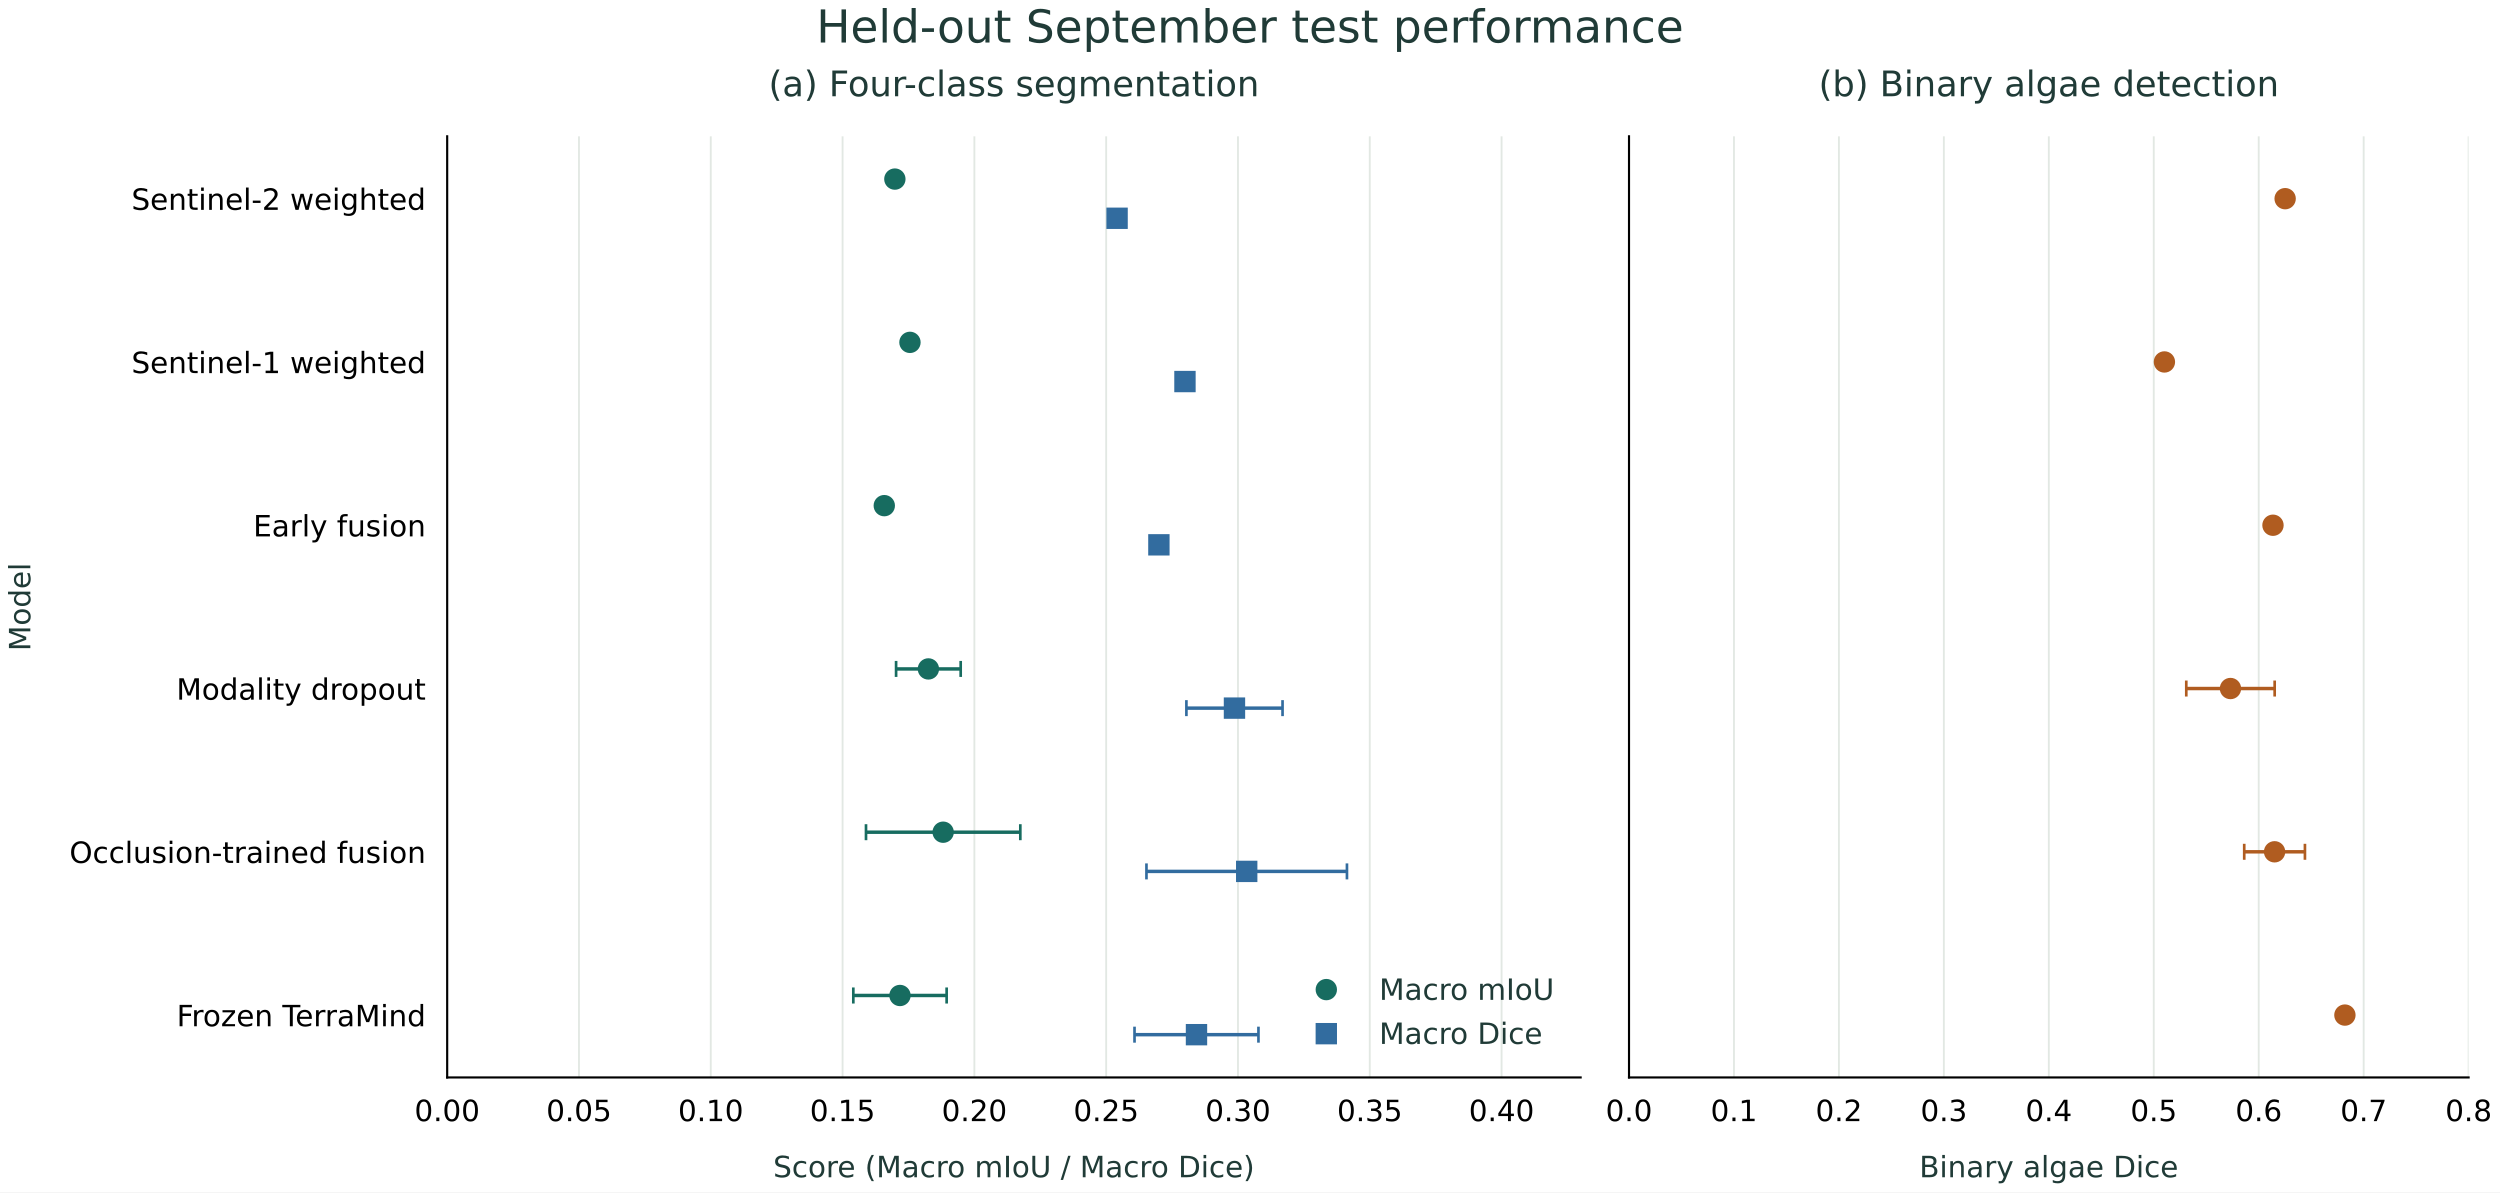
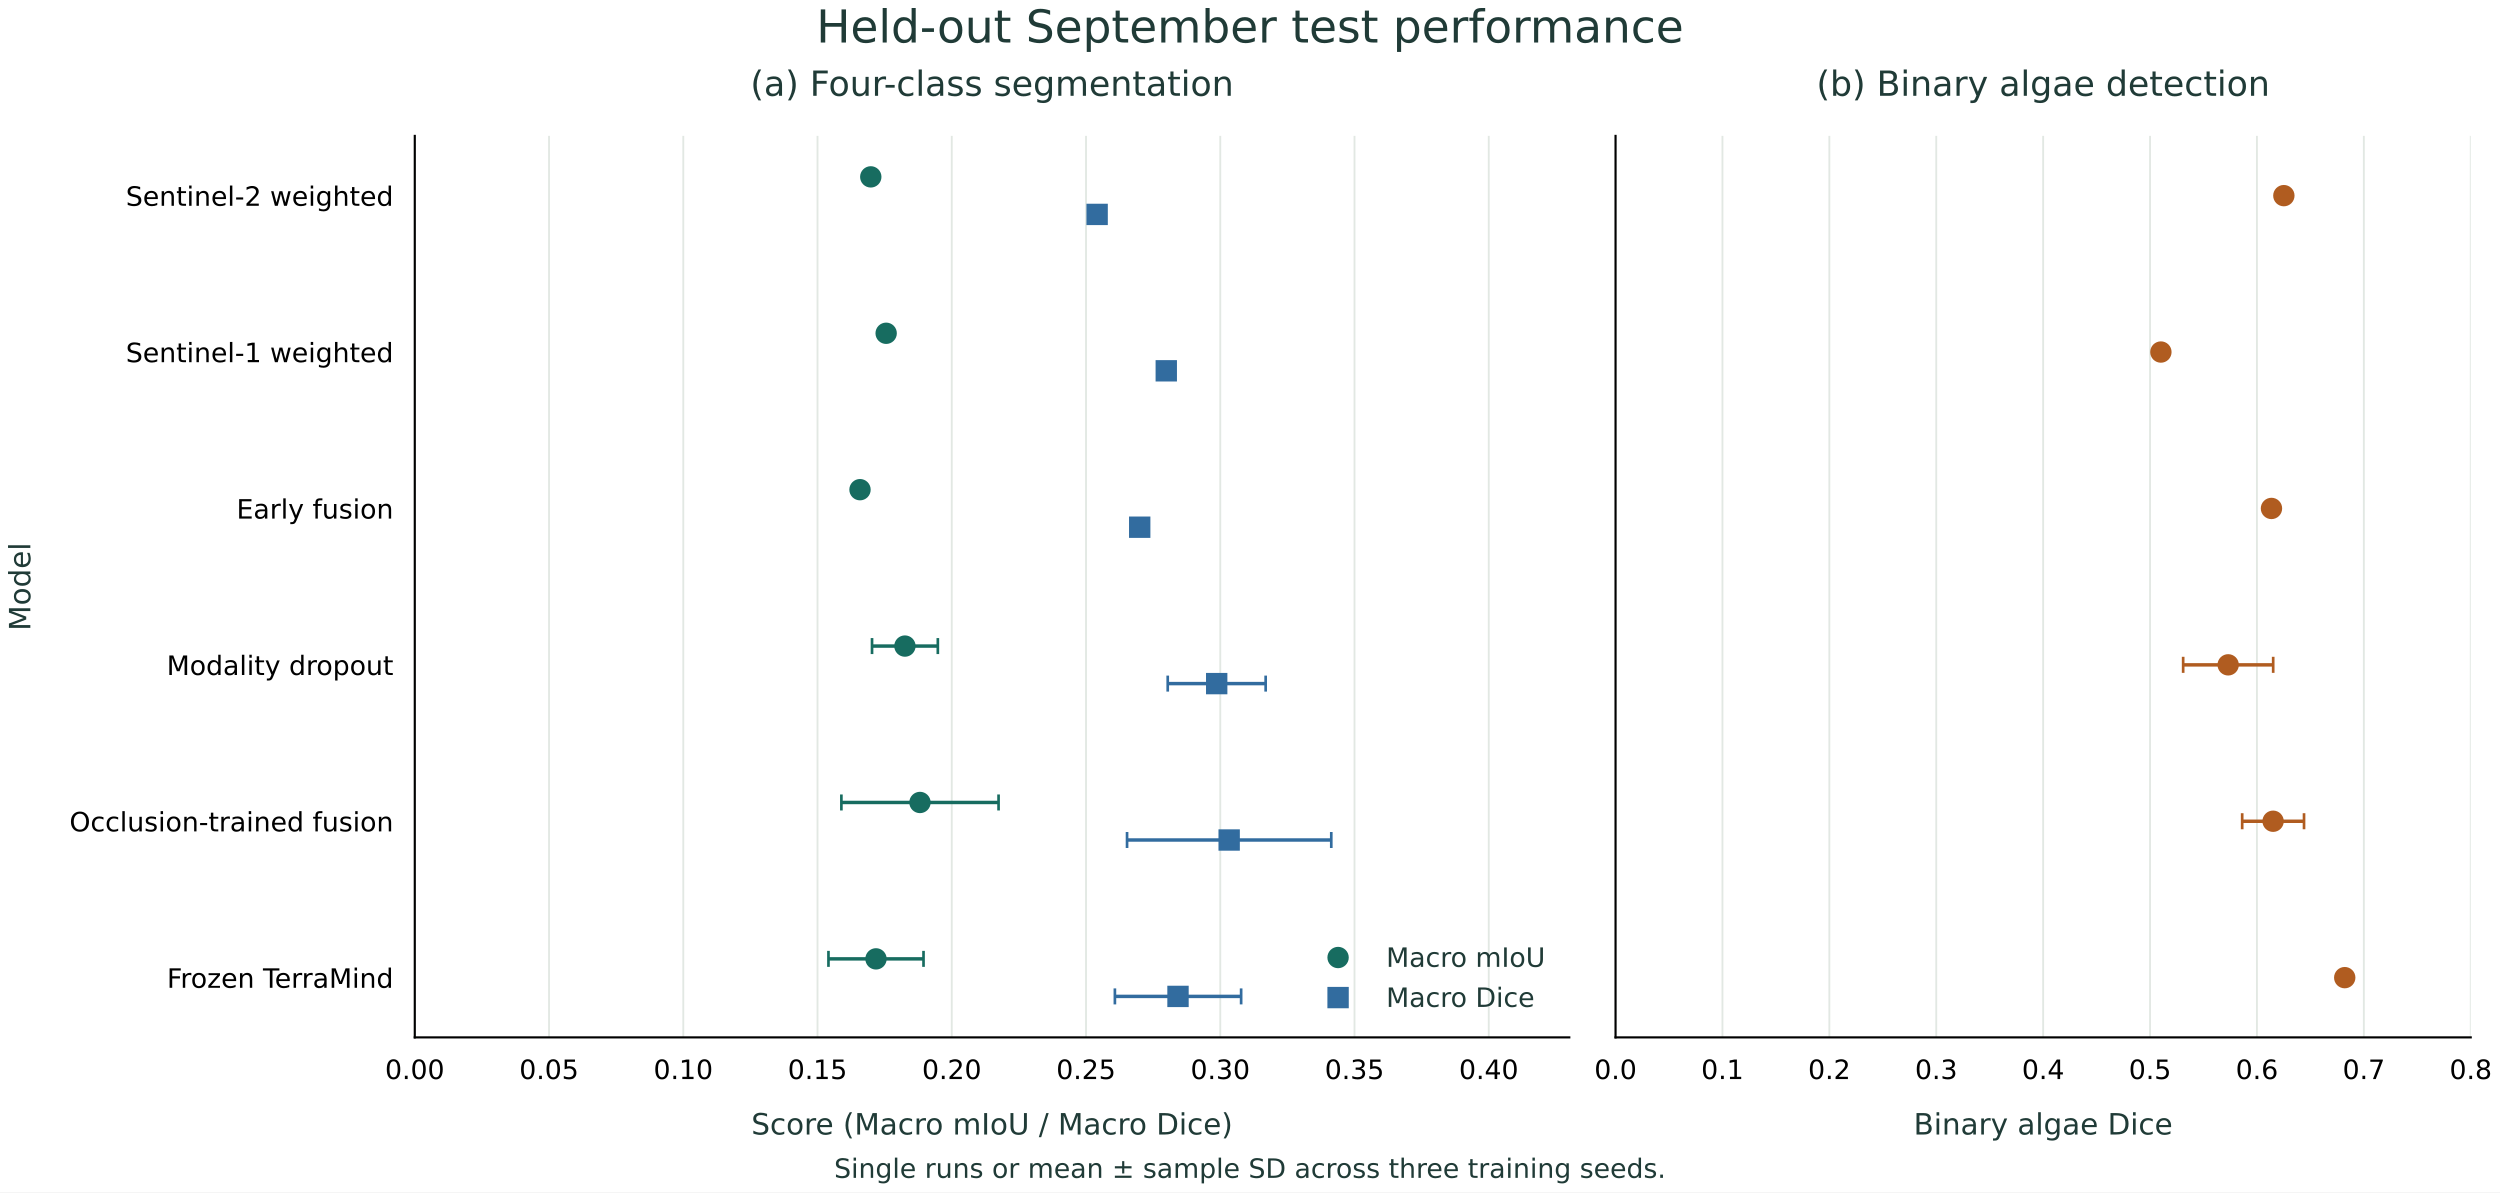
<svg xmlns="http://www.w3.org/2000/svg" xmlns:xlink="http://www.w3.org/1999/xlink" width="936pt" height="446.4pt" viewBox="0 0 936 446.4" version="1.1">
  <defs>
    <style type="text/css">*{stroke-linejoin: round; stroke-linecap: butt}</style>
  </defs>
  <g id="figure_1">
    <g id="patch_1">
      <path d="M 0 446.4 L 936 446.4 L 936 0 L 0 0 z " style="fill: #ffffff" />
    </g>
    <g id="axes_1">
      <g id="patch_2">
-         <path d="M 167.423 403.399 L 591.796 403.399 L 591.796 51.032 L 167.423 51.032 z " style="fill: #ffffff" />
+         <path d="M 155.293 388.398 L 587.548 388.398 L 587.548 50.88 L 155.293 50.88 z " style="fill: #ffffff" />
      </g>
      <g id="matplotlib.axis_1">
        <g id="xtick_1">
          <g id="line2d_1">
-             <path d="M 167.423 403.399 L 167.423 51.032 " clip-path="url(#pb8bc4305e2)" style="fill: none; stroke: #e2e8e3; stroke-width: 0.7; stroke-linecap: square" />
+             <path d="M 155.293 388.398 L 155.293 50.88 " clip-path="url(#p918ded3f75)" style="fill: none; stroke: #e2e8e3; stroke-width: 0.7; stroke-linecap: square" />
          </g>
          <g id="line2d_2" />
          <g id="text_1">
-             <text style="font-size: 11px; font-family: 'DejaVu Sans', Arial, sans-serif; text-anchor: middle" x="167.423" y="419.756" transform="rotate(-0 167.4225 419.7563)">0.00</text>
+             <text style="font-size: 10px; font-family: 'DejaVu Sans', Arial, sans-serif; text-anchor: middle" x="155.293" y="403.995" transform="rotate(-0 155.2933 403.9953)">0.00</text>
          </g>
        </g>
        <g id="xtick_2">
          <g id="line2d_3">
-             <path d="M 216.768 403.399 L 216.768 51.032 " clip-path="url(#pb8bc4305e2)" style="fill: none; stroke: #e2e8e3; stroke-width: 0.7; stroke-linecap: square" />
+             <path d="M 205.555 388.398 L 205.555 50.88 " clip-path="url(#p918ded3f75)" style="fill: none; stroke: #e2e8e3; stroke-width: 0.7; stroke-linecap: square" />
          </g>
          <g id="line2d_4" />
          <g id="text_2">
-             <text style="font-size: 11px; font-family: 'DejaVu Sans', Arial, sans-serif; text-anchor: middle" x="216.768" y="419.756" transform="rotate(-0 216.7682 419.7563)">0.05</text>
+             <text style="font-size: 10px; font-family: 'DejaVu Sans', Arial, sans-serif; text-anchor: middle" x="205.555" y="403.995" transform="rotate(-0 205.5555 403.9953)">0.05</text>
          </g>
        </g>
        <g id="xtick_3">
          <g id="line2d_5">
-             <path d="M 266.114 403.399 L 266.114 51.032 " clip-path="url(#pb8bc4305e2)" style="fill: none; stroke: #e2e8e3; stroke-width: 0.7; stroke-linecap: square" />
+             <path d="M 255.818 388.398 L 255.818 50.88 " clip-path="url(#p918ded3f75)" style="fill: none; stroke: #e2e8e3; stroke-width: 0.7; stroke-linecap: square" />
          </g>
          <g id="line2d_6" />
          <g id="text_3">
-             <text style="font-size: 11px; font-family: 'DejaVu Sans', Arial, sans-serif; text-anchor: middle" x="266.114" y="419.756" transform="rotate(-0 266.114 419.7563)">0.10</text>
+             <text style="font-size: 10px; font-family: 'DejaVu Sans', Arial, sans-serif; text-anchor: middle" x="255.818" y="403.995" transform="rotate(-0 255.8176 403.9953)">0.10</text>
          </g>
        </g>
        <g id="xtick_4">
          <g id="line2d_7">
-             <path d="M 315.46 403.399 L 315.46 51.032 " clip-path="url(#pb8bc4305e2)" style="fill: none; stroke: #e2e8e3; stroke-width: 0.7; stroke-linecap: square" />
+             <path d="M 306.08 388.398 L 306.08 50.88 " clip-path="url(#p918ded3f75)" style="fill: none; stroke: #e2e8e3; stroke-width: 0.7; stroke-linecap: square" />
          </g>
          <g id="line2d_8" />
          <g id="text_4">
-             <text style="font-size: 11px; font-family: 'DejaVu Sans', Arial, sans-serif; text-anchor: middle" x="315.46" y="419.756" transform="rotate(-0 315.4597 419.7563)">0.15</text>
+             <text style="font-size: 10px; font-family: 'DejaVu Sans', Arial, sans-serif; text-anchor: middle" x="306.08" y="403.995" transform="rotate(-0 306.0798 403.9953)">0.15</text>
          </g>
        </g>
        <g id="xtick_5">
          <g id="line2d_9">
-             <path d="M 364.805 403.399 L 364.805 51.032 " clip-path="url(#pb8bc4305e2)" style="fill: none; stroke: #e2e8e3; stroke-width: 0.7; stroke-linecap: square" />
+             <path d="M 356.342 388.398 L 356.342 50.88 " clip-path="url(#p918ded3f75)" style="fill: none; stroke: #e2e8e3; stroke-width: 0.7; stroke-linecap: square" />
          </g>
          <g id="line2d_10" />
          <g id="text_5">
-             <text style="font-size: 11px; font-family: 'DejaVu Sans', Arial, sans-serif; text-anchor: middle" x="364.805" y="419.756" transform="rotate(-0 364.8054 419.7563)">0.20</text>
+             <text style="font-size: 10px; font-family: 'DejaVu Sans', Arial, sans-serif; text-anchor: middle" x="356.342" y="403.995" transform="rotate(-0 356.342 403.9953)">0.20</text>
          </g>
        </g>
        <g id="xtick_6">
          <g id="line2d_11">
-             <path d="M 414.151 403.399 L 414.151 51.032 " clip-path="url(#pb8bc4305e2)" style="fill: none; stroke: #e2e8e3; stroke-width: 0.7; stroke-linecap: square" />
+             <path d="M 406.604 388.398 L 406.604 50.88 " clip-path="url(#p918ded3f75)" style="fill: none; stroke: #e2e8e3; stroke-width: 0.7; stroke-linecap: square" />
          </g>
          <g id="line2d_12" />
          <g id="text_6">
-             <text style="font-size: 11px; font-family: 'DejaVu Sans', Arial, sans-serif; text-anchor: middle" x="414.151" y="419.756" transform="rotate(-0 414.1511 419.7563)">0.25</text>
+             <text style="font-size: 10px; font-family: 'DejaVu Sans', Arial, sans-serif; text-anchor: middle" x="406.604" y="403.995" transform="rotate(-0 406.6042 403.9953)">0.25</text>
          </g>
        </g>
        <g id="xtick_7">
          <g id="line2d_13">
-             <path d="M 463.497 403.399 L 463.497 51.032 " clip-path="url(#pb8bc4305e2)" style="fill: none; stroke: #e2e8e3; stroke-width: 0.7; stroke-linecap: square" />
+             <path d="M 456.866 388.398 L 456.866 50.88 " clip-path="url(#p918ded3f75)" style="fill: none; stroke: #e2e8e3; stroke-width: 0.7; stroke-linecap: square" />
          </g>
          <g id="line2d_14" />
          <g id="text_7">
-             <text style="font-size: 11px; font-family: 'DejaVu Sans', Arial, sans-serif; text-anchor: middle" x="463.497" y="419.756" transform="rotate(-0 463.4969 419.7563)">0.30</text>
+             <text style="font-size: 10px; font-family: 'DejaVu Sans', Arial, sans-serif; text-anchor: middle" x="456.866" y="403.995" transform="rotate(-0 456.8663 403.9953)">0.30</text>
          </g>
        </g>
        <g id="xtick_8">
          <g id="line2d_15">
-             <path d="M 512.843 403.399 L 512.843 51.032 " clip-path="url(#pb8bc4305e2)" style="fill: none; stroke: #e2e8e3; stroke-width: 0.7; stroke-linecap: square" />
+             <path d="M 507.128 388.398 L 507.128 50.88 " clip-path="url(#p918ded3f75)" style="fill: none; stroke: #e2e8e3; stroke-width: 0.7; stroke-linecap: square" />
          </g>
          <g id="line2d_16" />
          <g id="text_8">
-             <text style="font-size: 11px; font-family: 'DejaVu Sans', Arial, sans-serif; text-anchor: middle" x="512.843" y="419.756" transform="rotate(-0 512.8426 419.7563)">0.35</text>
+             <text style="font-size: 10px; font-family: 'DejaVu Sans', Arial, sans-serif; text-anchor: middle" x="507.128" y="403.995" transform="rotate(-0 507.1285 403.9953)">0.35</text>
          </g>
        </g>
        <g id="xtick_9">
          <g id="line2d_17">
-             <path d="M 562.188 403.399 L 562.188 51.032 " clip-path="url(#pb8bc4305e2)" style="fill: none; stroke: #e2e8e3; stroke-width: 0.7; stroke-linecap: square" />
+             <path d="M 557.391 388.398 L 557.391 50.88 " clip-path="url(#p918ded3f75)" style="fill: none; stroke: #e2e8e3; stroke-width: 0.7; stroke-linecap: square" />
          </g>
          <g id="line2d_18" />
          <g id="text_9">
-             <text style="font-size: 11px; font-family: 'DejaVu Sans', Arial, sans-serif; text-anchor: middle" x="562.188" y="419.756" transform="rotate(-0 562.1883 419.7563)">0.40</text>
+             <text style="font-size: 10px; font-family: 'DejaVu Sans', Arial, sans-serif; text-anchor: middle" x="557.391" y="403.995" transform="rotate(-0 557.3907 403.9953)">0.40</text>
          </g>
        </g>
        <g id="text_10">
-           <text style="font-size: 11px; font-family: 'DejaVu Sans', Arial, sans-serif; text-anchor: middle; fill: #203b37" x="379.609" y="440.757" transform="rotate(-0 379.6091 440.7572)">Score (Macro mIoU / Macro Dice)</text>
+           <text style="font-size: 11px; font-family: 'DejaVu Sans', Arial, sans-serif; text-anchor: middle; fill: #203b37" x="371.421" y="424.756" transform="rotate(-0 371.4206 424.7559)">Score (Macro mIoU / Macro Dice)</text>
        </g>
      </g>
      <g id="matplotlib.axis_2">
        <g id="ytick_1">
          <g id="line2d_19" />
          <g id="text_11">
-             <text style="font-size: 11px; font-family: 'DejaVu Sans', Arial, sans-serif; text-anchor: end" x="159.423" y="78.564" transform="rotate(-0 159.4225 78.56369)">Sentinel-2 weighted</text>
+             <text style="font-size: 10px; font-family: 'DejaVu Sans', Arial, sans-serif; text-anchor: end" x="147.293" y="77.048" transform="rotate(-0 147.2933 77.04768)">Sentinel-2 weighted</text>
          </g>
        </g>
        <g id="ytick_2">
          <g id="line2d_20" />
          <g id="text_12">
-             <text style="font-size: 11px; font-family: 'DejaVu Sans', Arial, sans-serif; text-anchor: end" x="159.423" y="139.696" transform="rotate(-0 159.4225 139.696)">Sentinel-1 weighted</text>
+             <text style="font-size: 10px; font-family: 'DejaVu Sans', Arial, sans-serif; text-anchor: end" x="147.293" y="135.604" transform="rotate(-0 147.2933 135.6038)">Sentinel-1 weighted</text>
          </g>
        </g>
        <g id="ytick_3">
          <g id="line2d_21" />
          <g id="text_13">
-             <text style="font-size: 11px; font-family: 'DejaVu Sans', Arial, sans-serif; text-anchor: end" x="159.423" y="200.828" transform="rotate(-0 159.4225 200.8284)">Early fusion</text>
+             <text style="font-size: 10px; font-family: 'DejaVu Sans', Arial, sans-serif; text-anchor: end" x="147.293" y="194.16" transform="rotate(-0 147.2933 194.16)">Early fusion</text>
          </g>
        </g>
        <g id="ytick_4">
          <g id="line2d_22" />
          <g id="text_14">
-             <text style="font-size: 11px; font-family: 'DejaVu Sans', Arial, sans-serif; text-anchor: end" x="159.423" y="261.961" transform="rotate(-0 159.4225 261.9608)">Modality dropout</text>
+             <text style="font-size: 10px; font-family: 'DejaVu Sans', Arial, sans-serif; text-anchor: end" x="147.293" y="252.716" transform="rotate(-0 147.2933 252.7161)">Modality dropout</text>
          </g>
        </g>
        <g id="ytick_5">
          <g id="line2d_23" />
          <g id="text_15">
-             <text style="font-size: 11px; font-family: 'DejaVu Sans', Arial, sans-serif; text-anchor: end" x="159.423" y="323.093" transform="rotate(-0 159.4225 323.0931)">Occlusion-trained fusion</text>
+             <text style="font-size: 10px; font-family: 'DejaVu Sans', Arial, sans-serif; text-anchor: end" x="147.293" y="311.272" transform="rotate(-0 147.2933 311.2723)">Occlusion-trained fusion</text>
          </g>
        </g>
        <g id="ytick_6">
          <g id="line2d_24" />
          <g id="text_16">
-             <text style="font-size: 11px; font-family: 'DejaVu Sans', Arial, sans-serif; text-anchor: end" x="159.423" y="384.225" transform="rotate(-0 159.4225 384.2255)">Frozen TerraMind</text>
+             <text style="font-size: 10px; font-family: 'DejaVu Sans', Arial, sans-serif; text-anchor: end" x="147.293" y="369.828" transform="rotate(-0 147.2933 369.8284)">Frozen TerraMind</text>
          </g>
        </g>
        <g id="text_17">
-           <text style="font-size: 11px; font-family: 'DejaVu Sans', Arial, sans-serif; text-anchor: middle; fill: #203b37" x="11.359" y="227.215" transform="rotate(-90 11.35852 227.2154)">Model</text>
+           <text style="font-size: 11px; font-family: 'DejaVu Sans', Arial, sans-serif; text-anchor: middle; fill: #203b37" x="11.359" y="219.639" transform="rotate(-90 11.35852 219.6388)">Model</text>
        </g>
      </g>
      <g id="LineCollection_1">
-         <path d="M 335.494 250.446 L 359.683 250.446 " clip-path="url(#pb8bc4305e2)" style="fill: none; stroke: #176c60; stroke-width: 1.3" />
+         <path d="M 326.487 241.89 L 351.124 241.89 " clip-path="url(#p918ded3f75)" style="fill: none; stroke: #176c60; stroke-width: 1.3" />
      </g>
      <g id="line2d_25">
        <defs>
-           <path id="mf4a51f74f1" d="M 0 3 L 0 -3 " style="stroke: #176c60" />
+           <path id="md929aed9eb" d="M 0 3 L 0 -3 " style="stroke: #176c60" />
        </defs>
-         <g clip-path="url(#pb8bc4305e2)">
-           <use xlink:href="#mf4a51f74f1" x="335.494" y="250.446" style="fill: #176c60; stroke: #176c60" />
+         <g clip-path="url(#p918ded3f75)">
+           <use xlink:href="#md929aed9eb" x="326.487" y="241.89" style="fill: #176c60; stroke: #176c60" />
        </g>
      </g>
      <g id="line2d_26">
-         <g clip-path="url(#pb8bc4305e2)">
-           <use xlink:href="#mf4a51f74f1" x="359.683" y="250.446" style="fill: #176c60; stroke: #176c60" />
+         <g clip-path="url(#p918ded3f75)">
+           <use xlink:href="#md929aed9eb" x="351.124" y="241.89" style="fill: #176c60; stroke: #176c60" />
        </g>
      </g>
      <g id="LineCollection_2">
-         <path d="M 444.188 265.118 L 480.184 265.118 " clip-path="url(#pb8bc4305e2)" style="fill: none; stroke: #326c9f; stroke-width: 1.3" />
+         <path d="M 437.199 255.944 L 473.863 255.944 " clip-path="url(#p918ded3f75)" style="fill: none; stroke: #326c9f; stroke-width: 1.3" />
      </g>
      <g id="line2d_27">
        <defs>
-           <path id="ma26feb59e9" d="M 0 3 L 0 -3 " style="stroke: #326c9f" />
+           <path id="m3b83da4cde" d="M 0 3 L 0 -3 " style="stroke: #326c9f" />
        </defs>
-         <g clip-path="url(#pb8bc4305e2)">
-           <use xlink:href="#ma26feb59e9" x="444.188" y="265.118" style="fill: #326c9f; stroke: #326c9f" />
+         <g clip-path="url(#p918ded3f75)">
+           <use xlink:href="#m3b83da4cde" x="437.199" y="255.944" style="fill: #326c9f; stroke: #326c9f" />
        </g>
      </g>
      <g id="line2d_28">
-         <g clip-path="url(#pb8bc4305e2)">
-           <use xlink:href="#ma26feb59e9" x="480.184" y="265.118" style="fill: #326c9f; stroke: #326c9f" />
+         <g clip-path="url(#p918ded3f75)">
+           <use xlink:href="#m3b83da4cde" x="473.863" y="255.944" style="fill: #326c9f; stroke: #326c9f" />
        </g>
      </g>
      <g id="LineCollection_3">
-         <path d="M 324.231 311.578 L 382.007 311.578 " clip-path="url(#pb8bc4305e2)" style="fill: none; stroke: #176c60; stroke-width: 1.3" />
+         <path d="M 315.014 300.446 L 373.863 300.446 " clip-path="url(#p918ded3f75)" style="fill: none; stroke: #176c60; stroke-width: 1.3" />
      </g>
      <g id="line2d_29">
-         <g clip-path="url(#pb8bc4305e2)">
-           <use xlink:href="#mf4a51f74f1" x="324.231" y="311.578" style="fill: #176c60; stroke: #176c60" />
+         <g clip-path="url(#p918ded3f75)">
+           <use xlink:href="#md929aed9eb" x="315.014" y="300.446" style="fill: #176c60; stroke: #176c60" />
        </g>
      </g>
      <g id="line2d_30">
-         <g clip-path="url(#pb8bc4305e2)">
-           <use xlink:href="#mf4a51f74f1" x="382.007" y="311.578" style="fill: #176c60; stroke: #176c60" />
+         <g clip-path="url(#p918ded3f75)">
+           <use xlink:href="#md929aed9eb" x="373.863" y="300.446" style="fill: #176c60; stroke: #176c60" />
        </g>
      </g>
      <g id="LineCollection_4">
-         <path d="M 429.235 326.25 L 504.301 326.25 " clip-path="url(#pb8bc4305e2)" style="fill: none; stroke: #326c9f; stroke-width: 1.3" />
+         <path d="M 421.968 314.5 L 498.429 314.5 " clip-path="url(#p918ded3f75)" style="fill: none; stroke: #326c9f; stroke-width: 1.3" />
      </g>
      <g id="line2d_31">
-         <g clip-path="url(#pb8bc4305e2)">
-           <use xlink:href="#ma26feb59e9" x="429.235" y="326.25" style="fill: #326c9f; stroke: #326c9f" />
+         <g clip-path="url(#p918ded3f75)">
+           <use xlink:href="#m3b83da4cde" x="421.968" y="314.5" style="fill: #326c9f; stroke: #326c9f" />
        </g>
      </g>
      <g id="line2d_32">
-         <g clip-path="url(#pb8bc4305e2)">
-           <use xlink:href="#ma26feb59e9" x="504.301" y="326.25" style="fill: #326c9f; stroke: #326c9f" />
+         <g clip-path="url(#p918ded3f75)">
+           <use xlink:href="#m3b83da4cde" x="498.429" y="314.5" style="fill: #326c9f; stroke: #326c9f" />
        </g>
      </g>
      <g id="LineCollection_5">
-         <path d="M 319.483 372.71 L 354.422 372.71 " clip-path="url(#pb8bc4305e2)" style="fill: none; stroke: #176c60; stroke-width: 1.3" />
+         <path d="M 310.177 359.002 L 345.766 359.002 " clip-path="url(#p918ded3f75)" style="fill: none; stroke: #176c60; stroke-width: 1.3" />
      </g>
      <g id="line2d_33">
-         <g clip-path="url(#pb8bc4305e2)">
-           <use xlink:href="#mf4a51f74f1" x="319.483" y="372.71" style="fill: #176c60; stroke: #176c60" />
+         <g clip-path="url(#p918ded3f75)">
+           <use xlink:href="#md929aed9eb" x="310.177" y="359.002" style="fill: #176c60; stroke: #176c60" />
        </g>
      </g>
      <g id="line2d_34">
-         <g clip-path="url(#pb8bc4305e2)">
-           <use xlink:href="#mf4a51f74f1" x="354.422" y="372.71" style="fill: #176c60; stroke: #176c60" />
+         <g clip-path="url(#p918ded3f75)">
+           <use xlink:href="#md929aed9eb" x="345.766" y="359.002" style="fill: #176c60; stroke: #176c60" />
        </g>
      </g>
      <g id="LineCollection_6">
-         <path d="M 424.764 387.382 L 471.166 387.382 " clip-path="url(#pb8bc4305e2)" style="fill: none; stroke: #326c9f; stroke-width: 1.3" />
+         <path d="M 417.414 373.056 L 464.678 373.056 " clip-path="url(#p918ded3f75)" style="fill: none; stroke: #326c9f; stroke-width: 1.3" />
      </g>
      <g id="line2d_35">
-         <g clip-path="url(#pb8bc4305e2)">
-           <use xlink:href="#ma26feb59e9" x="424.764" y="387.382" style="fill: #326c9f; stroke: #326c9f" />
+         <g clip-path="url(#p918ded3f75)">
+           <use xlink:href="#m3b83da4cde" x="417.414" y="373.056" style="fill: #326c9f; stroke: #326c9f" />
        </g>
      </g>
      <g id="line2d_36">
-         <g clip-path="url(#pb8bc4305e2)">
-           <use xlink:href="#ma26feb59e9" x="471.166" y="387.382" style="fill: #326c9f; stroke: #326c9f" />
+         <g clip-path="url(#p918ded3f75)">
+           <use xlink:href="#m3b83da4cde" x="464.678" y="373.056" style="fill: #326c9f; stroke: #326c9f" />
        </g>
      </g>
      <g id="line2d_37">
        <defs>
-           <path id="m06d0218ece" d="M 0 3.5 C 0.928 3.5 1.819 3.131 2.475 2.475 C 3.131 1.819 3.5 0.928 3.5 0 C 3.5 -0.928 3.131 -1.819 2.475 -2.475 C 1.819 -3.131 0.928 -3.5 0 -3.5 C -0.928 -3.5 -1.819 -3.131 -2.475 -2.475 C -3.131 -1.819 -3.5 -0.928 -3.5 0 C -3.5 0.928 -3.131 1.819 -2.475 2.475 C -1.819 3.131 -0.928 3.5 0 3.5 z " style="stroke: #176c60" />
+           <path id="mea21fa4acf" d="M 0 3.5 C 0.928 3.5 1.819 3.131 2.475 2.475 C 3.131 1.819 3.5 0.928 3.5 0 C 3.5 -0.928 3.131 -1.819 2.475 -2.475 C 1.819 -3.131 0.928 -3.5 0 -3.5 C -0.928 -3.5 -1.819 -3.131 -2.475 -2.475 C -3.131 -1.819 -3.5 -0.928 -3.5 0 C -3.5 0.928 -3.131 1.819 -2.475 2.475 C -1.819 3.131 -0.928 3.5 0 3.5 z " style="stroke: #176c60" />
        </defs>
-         <g clip-path="url(#pb8bc4305e2)">
-           <use xlink:href="#m06d0218ece" x="335.035" y="67.049" style="fill: #176c60; stroke: #176c60" />
+         <g clip-path="url(#p918ded3f75)">
+           <use xlink:href="#mea21fa4acf" x="326.019" y="66.222" style="fill: #176c60; stroke: #176c60" />
        </g>
      </g>
      <g id="line2d_38">
        <defs>
-           <path id="m8d8fc9ff53" d="M -3.5 3.5 L 3.5 3.5 L 3.5 -3.5 L -3.5 -3.5 z " style="stroke: #326c9f; stroke-linejoin: miter" />
+           <path id="m1b90c3bee2" d="M -3.5 3.5 L 3.5 3.5 L 3.5 -3.5 L -3.5 -3.5 z " style="stroke: #326c9f; stroke-linejoin: miter" />
        </defs>
-         <g clip-path="url(#pb8bc4305e2)">
-           <use xlink:href="#m8d8fc9ff53" x="418.237" y="81.72" style="fill: #326c9f; stroke: #326c9f; stroke-linejoin: miter" />
+         <g clip-path="url(#p918ded3f75)">
+           <use xlink:href="#m1b90c3bee2" x="410.766" y="80.275" style="fill: #326c9f; stroke: #326c9f; stroke-linejoin: miter" />
        </g>
      </g>
      <g id="line2d_39">
-         <g clip-path="url(#pb8bc4305e2)">
-           <use xlink:href="#m06d0218ece" x="340.688" y="128.181" style="fill: #176c60; stroke: #176c60" />
+         <g clip-path="url(#p918ded3f75)">
+           <use xlink:href="#mea21fa4acf" x="331.776" y="124.778" style="fill: #176c60; stroke: #176c60" />
        </g>
      </g>
      <g id="line2d_40">
-         <g clip-path="url(#pb8bc4305e2)">
-           <use xlink:href="#m8d8fc9ff53" x="443.65" y="142.853" style="fill: #326c9f; stroke: #326c9f; stroke-linejoin: miter" />
+         <g clip-path="url(#p918ded3f75)">
+           <use xlink:href="#m1b90c3bee2" x="436.651" y="138.831" style="fill: #326c9f; stroke: #326c9f; stroke-linejoin: miter" />
        </g>
      </g>
      <g id="line2d_41">
-         <g clip-path="url(#pb8bc4305e2)">
-           <use xlink:href="#m06d0218ece" x="331.075" y="189.313" style="fill: #176c60; stroke: #176c60" />
+         <g clip-path="url(#p918ded3f75)">
+           <use xlink:href="#mea21fa4acf" x="321.986" y="183.334" style="fill: #176c60; stroke: #176c60" />
        </g>
      </g>
      <g id="line2d_42">
-         <g clip-path="url(#pb8bc4305e2)">
-           <use xlink:href="#m8d8fc9ff53" x="433.889" y="203.985" style="fill: #326c9f; stroke: #326c9f; stroke-linejoin: miter" />
+         <g clip-path="url(#p918ded3f75)">
+           <use xlink:href="#m1b90c3bee2" x="426.708" y="197.387" style="fill: #326c9f; stroke: #326c9f; stroke-linejoin: miter" />
        </g>
      </g>
      <g id="line2d_43">
-         <g clip-path="url(#pb8bc4305e2)">
-           <use xlink:href="#m06d0218ece" x="347.589" y="250.446" style="fill: #176c60; stroke: #176c60" />
+         <g clip-path="url(#p918ded3f75)">
+           <use xlink:href="#mea21fa4acf" x="338.805" y="241.89" style="fill: #176c60; stroke: #176c60" />
        </g>
      </g>
      <g id="line2d_44">
-         <g clip-path="url(#pb8bc4305e2)">
-           <use xlink:href="#m8d8fc9ff53" x="462.186" y="265.118" style="fill: #326c9f; stroke: #326c9f; stroke-linejoin: miter" />
+         <g clip-path="url(#p918ded3f75)">
+           <use xlink:href="#m1b90c3bee2" x="455.531" y="255.944" style="fill: #326c9f; stroke: #326c9f; stroke-linejoin: miter" />
        </g>
      </g>
      <g id="line2d_45">
-         <g clip-path="url(#pb8bc4305e2)">
-           <use xlink:href="#m06d0218ece" x="353.119" y="311.578" style="fill: #176c60; stroke: #176c60" />
+         <g clip-path="url(#p918ded3f75)">
+           <use xlink:href="#mea21fa4acf" x="344.439" y="300.446" style="fill: #176c60; stroke: #176c60" />
        </g>
      </g>
      <g id="line2d_46">
-         <g clip-path="url(#pb8bc4305e2)">
-           <use xlink:href="#m8d8fc9ff53" x="466.768" y="326.25" style="fill: #326c9f; stroke: #326c9f; stroke-linejoin: miter" />
+         <g clip-path="url(#p918ded3f75)">
+           <use xlink:href="#m1b90c3bee2" x="460.199" y="314.5" style="fill: #326c9f; stroke: #326c9f; stroke-linejoin: miter" />
        </g>
      </g>
      <g id="line2d_47">
-         <g clip-path="url(#pb8bc4305e2)">
-           <use xlink:href="#m06d0218ece" x="336.952" y="372.71" style="fill: #176c60; stroke: #176c60" />
+         <g clip-path="url(#p918ded3f75)">
+           <use xlink:href="#mea21fa4acf" x="327.972" y="359.002" style="fill: #176c60; stroke: #176c60" />
        </g>
      </g>
      <g id="line2d_48">
-         <g clip-path="url(#pb8bc4305e2)">
-           <use xlink:href="#m8d8fc9ff53" x="447.965" y="387.382" style="fill: #326c9f; stroke: #326c9f; stroke-linejoin: miter" />
+         <g clip-path="url(#p918ded3f75)">
+           <use xlink:href="#m1b90c3bee2" x="441.046" y="373.056" style="fill: #326c9f; stroke: #326c9f; stroke-linejoin: miter" />
        </g>
      </g>
      <g id="patch_3">
-         <path d="M 167.423 403.399 L 167.423 51.032 " style="fill: none; stroke: #000000; stroke-width: 0.8; stroke-linejoin: miter; stroke-linecap: square" />
+         <path d="M 155.293 388.398 L 155.293 50.88 " style="fill: none; stroke: #000000; stroke-width: 0.8; stroke-linejoin: miter; stroke-linecap: square" />
      </g>
      <g id="patch_4">
-         <path d="M 167.423 403.399 L 591.796 403.399 " style="fill: none; stroke: #000000; stroke-width: 0.8; stroke-linejoin: miter; stroke-linecap: square" />
+         <path d="M 155.293 388.398 L 587.548 388.398 " style="fill: none; stroke: #000000; stroke-width: 0.8; stroke-linejoin: miter; stroke-linecap: square" />
      </g>
      <g id="text_18">
-         <text style="font-size: 13.2px; font-family: 'DejaVu Sans', Arial, sans-serif; text-anchor: middle; fill: #203b37" x="379.609" y="36.032" transform="rotate(-0 379.6091 36.03199)">(a) Four-class segmentation</text>
+         <text style="font-size: 13px; font-family: 'DejaVu Sans', Arial, sans-serif; text-anchor: middle; fill: #203b37" x="371.421" y="35.88" transform="rotate(-0 371.4206 35.88002)">(a) Four-class segmentation</text>
      </g>
      <g id="legend_1">
        <g id="line2d_49" />
        <g id="line2d_50">
          <g>
-             <use xlink:href="#m06d0218ece" x="496.568" y="370.505" style="fill: #176c60; stroke: #176c60" />
+             <use xlink:href="#mea21fa4acf" x="500.978" y="358.495" style="fill: #176c60; stroke: #176c60" />
          </g>
        </g>
        <g id="text_19">
-           <text style="font-size: 11px; font-family: 'DejaVu Sans', Arial, sans-serif; text-anchor: start; fill: #203b37" x="516.368" y="374.355" transform="rotate(-0 516.3684 374.3555)">Macro mIoU</text>
+           <text style="font-size: 10px; font-family: 'DejaVu Sans', Arial, sans-serif; text-anchor: start; fill: #203b37" x="518.978" y="361.995" transform="rotate(-0 518.9777 361.9945)">Macro mIoU</text>
        </g>
        <g id="line2d_51" />
        <g id="line2d_52">
          <g>
-             <use xlink:href="#m8d8fc9ff53" x="496.568" y="387.006" style="fill: #326c9f; stroke: #326c9f; stroke-linejoin: miter" />
+             <use xlink:href="#m1b90c3bee2" x="500.978" y="373.495" style="fill: #326c9f; stroke: #326c9f; stroke-linejoin: miter" />
          </g>
        </g>
        <g id="text_20">
-           <text style="font-size: 11px; font-family: 'DejaVu Sans', Arial, sans-serif; text-anchor: start; fill: #203b37" x="516.368" y="390.856" transform="rotate(-0 516.3684 390.8563)">Macro Dice</text>
+           <text style="font-size: 10px; font-family: 'DejaVu Sans', Arial, sans-serif; text-anchor: start; fill: #203b37" x="518.978" y="376.995" transform="rotate(-0 518.9777 376.9953)">Macro Dice</text>
        </g>
      </g>
    </g>
    <g id="axes_2">
      <g id="patch_5">
-         <path d="M 609.902 403.399 L 924.253 403.399 L 924.253 51.032 L 609.902 51.032 z " style="fill: #ffffff" />
+         <path d="M 604.86 388.398 L 925.048 388.398 L 925.048 50.88 L 604.86 50.88 z " style="fill: #ffffff" />
      </g>
      <g id="matplotlib.axis_3">
        <g id="xtick_10">
          <g id="line2d_53">
-             <path d="M 609.902 403.399 L 609.902 51.032 " clip-path="url(#p1f7eae7abb)" style="fill: none; stroke: #e2e8e3; stroke-width: 0.7; stroke-linecap: square" />
+             <path d="M 604.86 388.398 L 604.86 50.88 " clip-path="url(#p04365c5cea)" style="fill: none; stroke: #e2e8e3; stroke-width: 0.7; stroke-linecap: square" />
          </g>
          <g id="line2d_54" />
          <g id="text_21">
-             <text style="font-size: 11px; font-family: 'DejaVu Sans', Arial, sans-serif; text-anchor: middle" x="609.902" y="419.756" transform="rotate(-0 609.9025 419.7563)">0.0</text>
+             <text style="font-size: 10px; font-family: 'DejaVu Sans', Arial, sans-serif; text-anchor: middle" x="604.86" y="403.995" transform="rotate(-0 604.8595 403.9953)">0.0</text>
          </g>
        </g>
        <g id="xtick_11">
          <g id="line2d_55">
-             <path d="M 649.196 403.399 L 649.196 51.032 " clip-path="url(#p1f7eae7abb)" style="fill: none; stroke: #e2e8e3; stroke-width: 0.7; stroke-linecap: square" />
+             <path d="M 644.883 388.398 L 644.883 50.88 " clip-path="url(#p04365c5cea)" style="fill: none; stroke: #e2e8e3; stroke-width: 0.7; stroke-linecap: square" />
          </g>
          <g id="line2d_56" />
          <g id="text_22">
-             <text style="font-size: 11px; font-family: 'DejaVu Sans', Arial, sans-serif; text-anchor: middle" x="649.196" y="419.756" transform="rotate(-0 649.1963 419.7563)">0.1</text>
+             <text style="font-size: 10px; font-family: 'DejaVu Sans', Arial, sans-serif; text-anchor: middle" x="644.883" y="403.995" transform="rotate(-0 644.8831 403.9953)">0.1</text>
          </g>
        </g>
        <g id="xtick_12">
          <g id="line2d_57">
-             <path d="M 688.49 403.399 L 688.49 51.032 " clip-path="url(#p1f7eae7abb)" style="fill: none; stroke: #e2e8e3; stroke-width: 0.7; stroke-linecap: square" />
+             <path d="M 684.907 388.398 L 684.907 50.88 " clip-path="url(#p04365c5cea)" style="fill: none; stroke: #e2e8e3; stroke-width: 0.7; stroke-linecap: square" />
          </g>
          <g id="line2d_58" />
          <g id="text_23">
-             <text style="font-size: 11px; font-family: 'DejaVu Sans', Arial, sans-serif; text-anchor: middle" x="688.49" y="419.756" transform="rotate(-0 688.4901 419.7563)">0.2</text>
+             <text style="font-size: 10px; font-family: 'DejaVu Sans', Arial, sans-serif; text-anchor: middle" x="684.907" y="403.995" transform="rotate(-0 684.9067 403.9953)">0.2</text>
          </g>
        </g>
        <g id="xtick_13">
          <g id="line2d_59">
-             <path d="M 727.784 403.399 L 727.784 51.032 " clip-path="url(#p1f7eae7abb)" style="fill: none; stroke: #e2e8e3; stroke-width: 0.7; stroke-linecap: square" />
+             <path d="M 724.93 388.398 L 724.93 50.88 " clip-path="url(#p04365c5cea)" style="fill: none; stroke: #e2e8e3; stroke-width: 0.7; stroke-linecap: square" />
          </g>
          <g id="line2d_60" />
          <g id="text_24">
-             <text style="font-size: 11px; font-family: 'DejaVu Sans', Arial, sans-serif; text-anchor: middle" x="727.784" y="419.756" transform="rotate(-0 727.7839 419.7563)">0.3</text>
+             <text style="font-size: 10px; font-family: 'DejaVu Sans', Arial, sans-serif; text-anchor: middle" x="724.93" y="403.995" transform="rotate(-0 724.9303 403.9953)">0.3</text>
          </g>
        </g>
        <g id="xtick_14">
          <g id="line2d_61">
-             <path d="M 767.078 403.399 L 767.078 51.032 " clip-path="url(#p1f7eae7abb)" style="fill: none; stroke: #e2e8e3; stroke-width: 0.7; stroke-linecap: square" />
+             <path d="M 764.954 388.398 L 764.954 50.88 " clip-path="url(#p04365c5cea)" style="fill: none; stroke: #e2e8e3; stroke-width: 0.7; stroke-linecap: square" />
          </g>
          <g id="line2d_62" />
          <g id="text_25">
-             <text style="font-size: 11px; font-family: 'DejaVu Sans', Arial, sans-serif; text-anchor: middle" x="767.078" y="419.756" transform="rotate(-0 767.0778 419.7563)">0.4</text>
+             <text style="font-size: 10px; font-family: 'DejaVu Sans', Arial, sans-serif; text-anchor: middle" x="764.954" y="403.995" transform="rotate(-0 764.9539 403.9953)">0.4</text>
          </g>
        </g>
        <g id="xtick_15">
          <g id="line2d_63">
-             <path d="M 806.372 403.399 L 806.372 51.032 " clip-path="url(#p1f7eae7abb)" style="fill: none; stroke: #e2e8e3; stroke-width: 0.7; stroke-linecap: square" />
+             <path d="M 804.977 388.398 L 804.977 50.88 " clip-path="url(#p04365c5cea)" style="fill: none; stroke: #e2e8e3; stroke-width: 0.7; stroke-linecap: square" />
          </g>
          <g id="line2d_64" />
          <g id="text_26">
-             <text style="font-size: 11px; font-family: 'DejaVu Sans', Arial, sans-serif; text-anchor: middle" x="806.372" y="419.756" transform="rotate(-0 806.3716 419.7563)">0.5</text>
+             <text style="font-size: 10px; font-family: 'DejaVu Sans', Arial, sans-serif; text-anchor: middle" x="804.977" y="403.995" transform="rotate(-0 804.9774 403.9953)">0.5</text>
          </g>
        </g>
        <g id="xtick_16">
          <g id="line2d_65">
-             <path d="M 845.665 403.399 L 845.665 51.032 " clip-path="url(#p1f7eae7abb)" style="fill: none; stroke: #e2e8e3; stroke-width: 0.7; stroke-linecap: square" />
+             <path d="M 845.001 388.398 L 845.001 50.88 " clip-path="url(#p04365c5cea)" style="fill: none; stroke: #e2e8e3; stroke-width: 0.7; stroke-linecap: square" />
          </g>
          <g id="line2d_66" />
          <g id="text_27">
-             <text style="font-size: 11px; font-family: 'DejaVu Sans', Arial, sans-serif; text-anchor: middle" x="845.665" y="419.756" transform="rotate(-0 845.6654 419.7563)">0.6</text>
+             <text style="font-size: 10px; font-family: 'DejaVu Sans', Arial, sans-serif; text-anchor: middle" x="845.001" y="403.995" transform="rotate(-0 845.001 403.9953)">0.6</text>
          </g>
        </g>
        <g id="xtick_17">
          <g id="line2d_67">
-             <path d="M 884.959 403.399 L 884.959 51.032 " clip-path="url(#p1f7eae7abb)" style="fill: none; stroke: #e2e8e3; stroke-width: 0.7; stroke-linecap: square" />
+             <path d="M 885.025 388.398 L 885.025 50.88 " clip-path="url(#p04365c5cea)" style="fill: none; stroke: #e2e8e3; stroke-width: 0.7; stroke-linecap: square" />
          </g>
          <g id="line2d_68" />
          <g id="text_28">
-             <text style="font-size: 11px; font-family: 'DejaVu Sans', Arial, sans-serif; text-anchor: middle" x="884.959" y="419.756" transform="rotate(-0 884.9592 419.7563)">0.7</text>
+             <text style="font-size: 10px; font-family: 'DejaVu Sans', Arial, sans-serif; text-anchor: middle" x="885.025" y="403.995" transform="rotate(-0 885.0246 403.9953)">0.7</text>
          </g>
        </g>
        <g id="xtick_18">
          <g id="line2d_69">
-             <path d="M 924.253 403.399 L 924.253 51.032 " clip-path="url(#p1f7eae7abb)" style="fill: none; stroke: #e2e8e3; stroke-width: 0.7; stroke-linecap: square" />
+             <path d="M 925.048 388.398 L 925.048 50.88 " clip-path="url(#p04365c5cea)" style="fill: none; stroke: #e2e8e3; stroke-width: 0.7; stroke-linecap: square" />
          </g>
          <g id="line2d_70" />
          <g id="text_29">
-             <text style="font-size: 11px; font-family: 'DejaVu Sans', Arial, sans-serif; text-anchor: middle" x="924.253" y="419.756" transform="rotate(-0 924.253 419.7563)">0.8</text>
+             <text style="font-size: 10px; font-family: 'DejaVu Sans', Arial, sans-serif; text-anchor: middle" x="925.048" y="403.995" transform="rotate(-0 925.0482 403.9953)">0.8</text>
          </g>
        </g>
        <g id="text_30">
-           <text style="font-size: 11px; font-family: 'DejaVu Sans', Arial, sans-serif; text-anchor: middle; fill: #203b37" x="767.078" y="440.757" transform="rotate(-0 767.0778 440.7572)">Binary algae Dice</text>
+           <text style="font-size: 11px; font-family: 'DejaVu Sans', Arial, sans-serif; text-anchor: middle; fill: #203b37" x="764.954" y="424.756" transform="rotate(-0 764.9539 424.7559)">Binary algae Dice</text>
        </g>
      </g>
      <g id="matplotlib.axis_4">
        <g id="ytick_7">
          <g id="line2d_71" />
        </g>
        <g id="ytick_8">
          <g id="line2d_72" />
        </g>
        <g id="ytick_9">
          <g id="line2d_73" />
        </g>
        <g id="ytick_10">
          <g id="line2d_74" />
        </g>
        <g id="ytick_11">
          <g id="line2d_75" />
        </g>
        <g id="ytick_12">
          <g id="line2d_76" />
        </g>
      </g>
      <g id="LineCollection_7">
-         <path d="M 818.542 257.782 L 851.635 257.782 " clip-path="url(#p1f7eae7abb)" style="fill: none; stroke: #b05c20; stroke-width: 1.3" />
+         <path d="M 817.374 248.917 L 851.082 248.917 " clip-path="url(#p04365c5cea)" style="fill: none; stroke: #b05c20; stroke-width: 1.3" />
      </g>
      <g id="line2d_77">
        <defs>
-           <path id="m8d0084d509" d="M 0 3 L 0 -3 " style="stroke: #b05c20" />
+           <path id="mcbd8af4462" d="M 0 3 L 0 -3 " style="stroke: #b05c20" />
        </defs>
-         <g clip-path="url(#p1f7eae7abb)">
-           <use xlink:href="#m8d0084d509" x="818.542" y="257.782" style="fill: #b05c20; stroke: #b05c20" />
+         <g clip-path="url(#p04365c5cea)">
+           <use xlink:href="#mcbd8af4462" x="817.374" y="248.917" style="fill: #b05c20; stroke: #b05c20" />
        </g>
      </g>
      <g id="line2d_78">
-         <g clip-path="url(#p1f7eae7abb)">
-           <use xlink:href="#m8d0084d509" x="851.635" y="257.782" style="fill: #b05c20; stroke: #b05c20" />
+         <g clip-path="url(#p04365c5cea)">
+           <use xlink:href="#mcbd8af4462" x="851.082" y="248.917" style="fill: #b05c20; stroke: #b05c20" />
        </g>
      </g>
      <g id="LineCollection_8">
-         <path d="M 840.238 318.914 L 862.969 318.914 " clip-path="url(#p1f7eae7abb)" style="fill: none; stroke: #b05c20; stroke-width: 1.3" />
+         <path d="M 839.472 307.473 L 862.626 307.473 " clip-path="url(#p04365c5cea)" style="fill: none; stroke: #b05c20; stroke-width: 1.3" />
      </g>
      <g id="line2d_79">
-         <g clip-path="url(#p1f7eae7abb)">
-           <use xlink:href="#m8d0084d509" x="840.238" y="318.914" style="fill: #b05c20; stroke: #b05c20" />
+         <g clip-path="url(#p04365c5cea)">
+           <use xlink:href="#mcbd8af4462" x="839.472" y="307.473" style="fill: #b05c20; stroke: #b05c20" />
        </g>
      </g>
      <g id="line2d_80">
-         <g clip-path="url(#p1f7eae7abb)">
-           <use xlink:href="#m8d0084d509" x="862.969" y="318.914" style="fill: #b05c20; stroke: #b05c20" />
+         <g clip-path="url(#p04365c5cea)">
+           <use xlink:href="#mcbd8af4462" x="862.626" y="307.473" style="fill: #b05c20; stroke: #b05c20" />
        </g>
      </g>
      <g id="LineCollection_9">
-         <path d="M 876.951 380.046 L 878.914 380.046 " clip-path="url(#p1f7eae7abb)" style="fill: none; stroke: #b05c20; stroke-width: 1.3" />
+         <path d="M 876.868 366.029 L 878.867 366.029 " clip-path="url(#p04365c5cea)" style="fill: none; stroke: #b05c20; stroke-width: 1.3" />
      </g>
      <g id="line2d_81">
-         <g clip-path="url(#p1f7eae7abb)">
-           <use xlink:href="#m8d0084d509" x="876.951" y="380.046" style="fill: #b05c20; stroke: #b05c20" />
+         <g clip-path="url(#p04365c5cea)">
+           <use xlink:href="#mcbd8af4462" x="876.868" y="366.029" style="fill: #b05c20; stroke: #b05c20" />
        </g>
      </g>
      <g id="line2d_82">
-         <g clip-path="url(#p1f7eae7abb)">
-           <use xlink:href="#m8d0084d509" x="878.914" y="380.046" style="fill: #b05c20; stroke: #b05c20" />
+         <g clip-path="url(#p04365c5cea)">
+           <use xlink:href="#mcbd8af4462" x="878.867" y="366.029" style="fill: #b05c20; stroke: #b05c20" />
        </g>
      </g>
      <g id="line2d_83">
        <defs>
-           <path id="m09031636bb" d="M 0 3.5 C 0.928 3.5 1.819 3.131 2.475 2.475 C 3.131 1.819 3.5 0.928 3.5 0 C 3.5 -0.928 3.131 -1.819 2.475 -2.475 C 1.819 -3.131 0.928 -3.5 0 -3.5 C -0.928 -3.5 -1.819 -3.131 -2.475 -2.475 C -3.131 -1.819 -3.5 -0.928 -3.5 0 C -3.5 0.928 -3.131 1.819 -2.475 2.475 C -1.819 3.131 -0.928 3.5 0 3.5 z " style="stroke: #b05c20" />
+           <path id="m0ec445bf6b" d="M 0 3.5 C 0.928 3.5 1.819 3.131 2.475 2.475 C 3.131 1.819 3.5 0.928 3.5 0 C 3.5 -0.928 3.131 -1.819 2.475 -2.475 C 1.819 -3.131 0.928 -3.5 0 -3.5 C -0.928 -3.5 -1.819 -3.131 -2.475 -2.475 C -3.131 -1.819 -3.5 -0.928 -3.5 0 C -3.5 0.928 -3.131 1.819 -2.475 2.475 C -1.819 3.131 -0.928 3.5 0 3.5 z " style="stroke: #b05c20" />
        </defs>
-         <g clip-path="url(#p1f7eae7abb)">
-           <use xlink:href="#m09031636bb" x="855.556" y="74.385" style="fill: #b05c20; stroke: #b05c20" />
+         <g clip-path="url(#p04365c5cea)">
+           <use xlink:href="#m0ec445bf6b" x="855.075" y="73.248" style="fill: #b05c20; stroke: #b05c20" />
        </g>
      </g>
      <g id="line2d_84">
-         <g clip-path="url(#p1f7eae7abb)">
-           <use xlink:href="#m09031636bb" x="810.357" y="135.517" style="fill: #b05c20; stroke: #b05c20" />
+         <g clip-path="url(#p04365c5cea)">
+           <use xlink:href="#m0ec445bf6b" x="809.037" y="131.805" style="fill: #b05c20; stroke: #b05c20" />
        </g>
      </g>
      <g id="line2d_85">
-         <g clip-path="url(#p1f7eae7abb)">
-           <use xlink:href="#m09031636bb" x="851.002" y="196.649" style="fill: #b05c20; stroke: #b05c20" />
+         <g clip-path="url(#p04365c5cea)">
+           <use xlink:href="#m0ec445bf6b" x="850.437" y="190.361" style="fill: #b05c20; stroke: #b05c20" />
        </g>
      </g>
      <g id="line2d_86">
-         <g clip-path="url(#p1f7eae7abb)">
-           <use xlink:href="#m09031636bb" x="835.089" y="257.782" style="fill: #b05c20; stroke: #b05c20" />
+         <g clip-path="url(#p04365c5cea)">
+           <use xlink:href="#m0ec445bf6b" x="834.228" y="248.917" style="fill: #b05c20; stroke: #b05c20" />
        </g>
      </g>
      <g id="line2d_87">
-         <g clip-path="url(#p1f7eae7abb)">
-           <use xlink:href="#m09031636bb" x="851.604" y="318.914" style="fill: #b05c20; stroke: #b05c20" />
+         <g clip-path="url(#p04365c5cea)">
+           <use xlink:href="#m0ec445bf6b" x="851.049" y="307.473" style="fill: #b05c20; stroke: #b05c20" />
        </g>
      </g>
      <g id="line2d_88">
-         <g clip-path="url(#p1f7eae7abb)">
-           <use xlink:href="#m09031636bb" x="877.932" y="380.046" style="fill: #b05c20; stroke: #b05c20" />
+         <g clip-path="url(#p04365c5cea)">
+           <use xlink:href="#m0ec445bf6b" x="877.867" y="366.029" style="fill: #b05c20; stroke: #b05c20" />
        </g>
      </g>
      <g id="patch_6">
-         <path d="M 609.902 403.399 L 609.902 51.032 " style="fill: none; stroke: #000000; stroke-width: 0.8; stroke-linejoin: miter; stroke-linecap: square" />
+         <path d="M 604.86 388.398 L 604.86 50.88 " style="fill: none; stroke: #000000; stroke-width: 0.8; stroke-linejoin: miter; stroke-linecap: square" />
      </g>
      <g id="patch_7">
-         <path d="M 609.902 403.399 L 924.253 403.399 " style="fill: none; stroke: #000000; stroke-width: 0.8; stroke-linejoin: miter; stroke-linecap: square" />
+         <path d="M 604.86 388.398 L 925.048 388.398 " style="fill: none; stroke: #000000; stroke-width: 0.8; stroke-linejoin: miter; stroke-linecap: square" />
      </g>
      <g id="text_31">
-         <text style="font-size: 13.2px; font-family: 'DejaVu Sans', Arial, sans-serif; text-anchor: middle; fill: #203b37" x="767.078" y="36.032" transform="rotate(-0 767.0778 36.03199)">(b) Binary algae detection</text>
+         <text style="font-size: 13px; font-family: 'DejaVu Sans', Arial, sans-serif; text-anchor: middle; fill: #203b37" x="764.954" y="35.88" transform="rotate(-0 764.9539 35.88002)">(b) Binary algae detection</text>
      </g>
    </g>
    <g id="text_32">
      <text style="font-size: 17px; font-family: 'DejaVu Sans', Arial, sans-serif; text-anchor: middle; fill: #203b37" x="468" y="15.918" transform="rotate(-0 468 15.91758)">Held-out September test performance</text>
    </g>
+     <g id="text_33">
+       <text style="font-size: 10px; font-family: 'DejaVu Sans', Arial, sans-serif; text-anchor: middle; fill: #203b37" x="468" y="440.997" transform="rotate(-0 468 440.9974)">Single runs or mean ± sample SD across three training seeds.</text>
+     </g>
  </g>
  <defs>
-     <clipPath id="pb8bc4305e2">
-       <rect x="167.423" y="51.032" width="424.373" height="352.367" />
+     <clipPath id="p918ded3f75">
+       <rect x="155.293" y="50.88" width="432.255" height="337.518" />
    </clipPath>
-     <clipPath id="p1f7eae7abb">
-       <rect x="609.902" y="51.032" width="314.351" height="352.367" />
+     <clipPath id="p04365c5cea">
+       <rect x="604.86" y="50.88" width="320.189" height="337.518" />
    </clipPath>
  </defs>
</svg>
